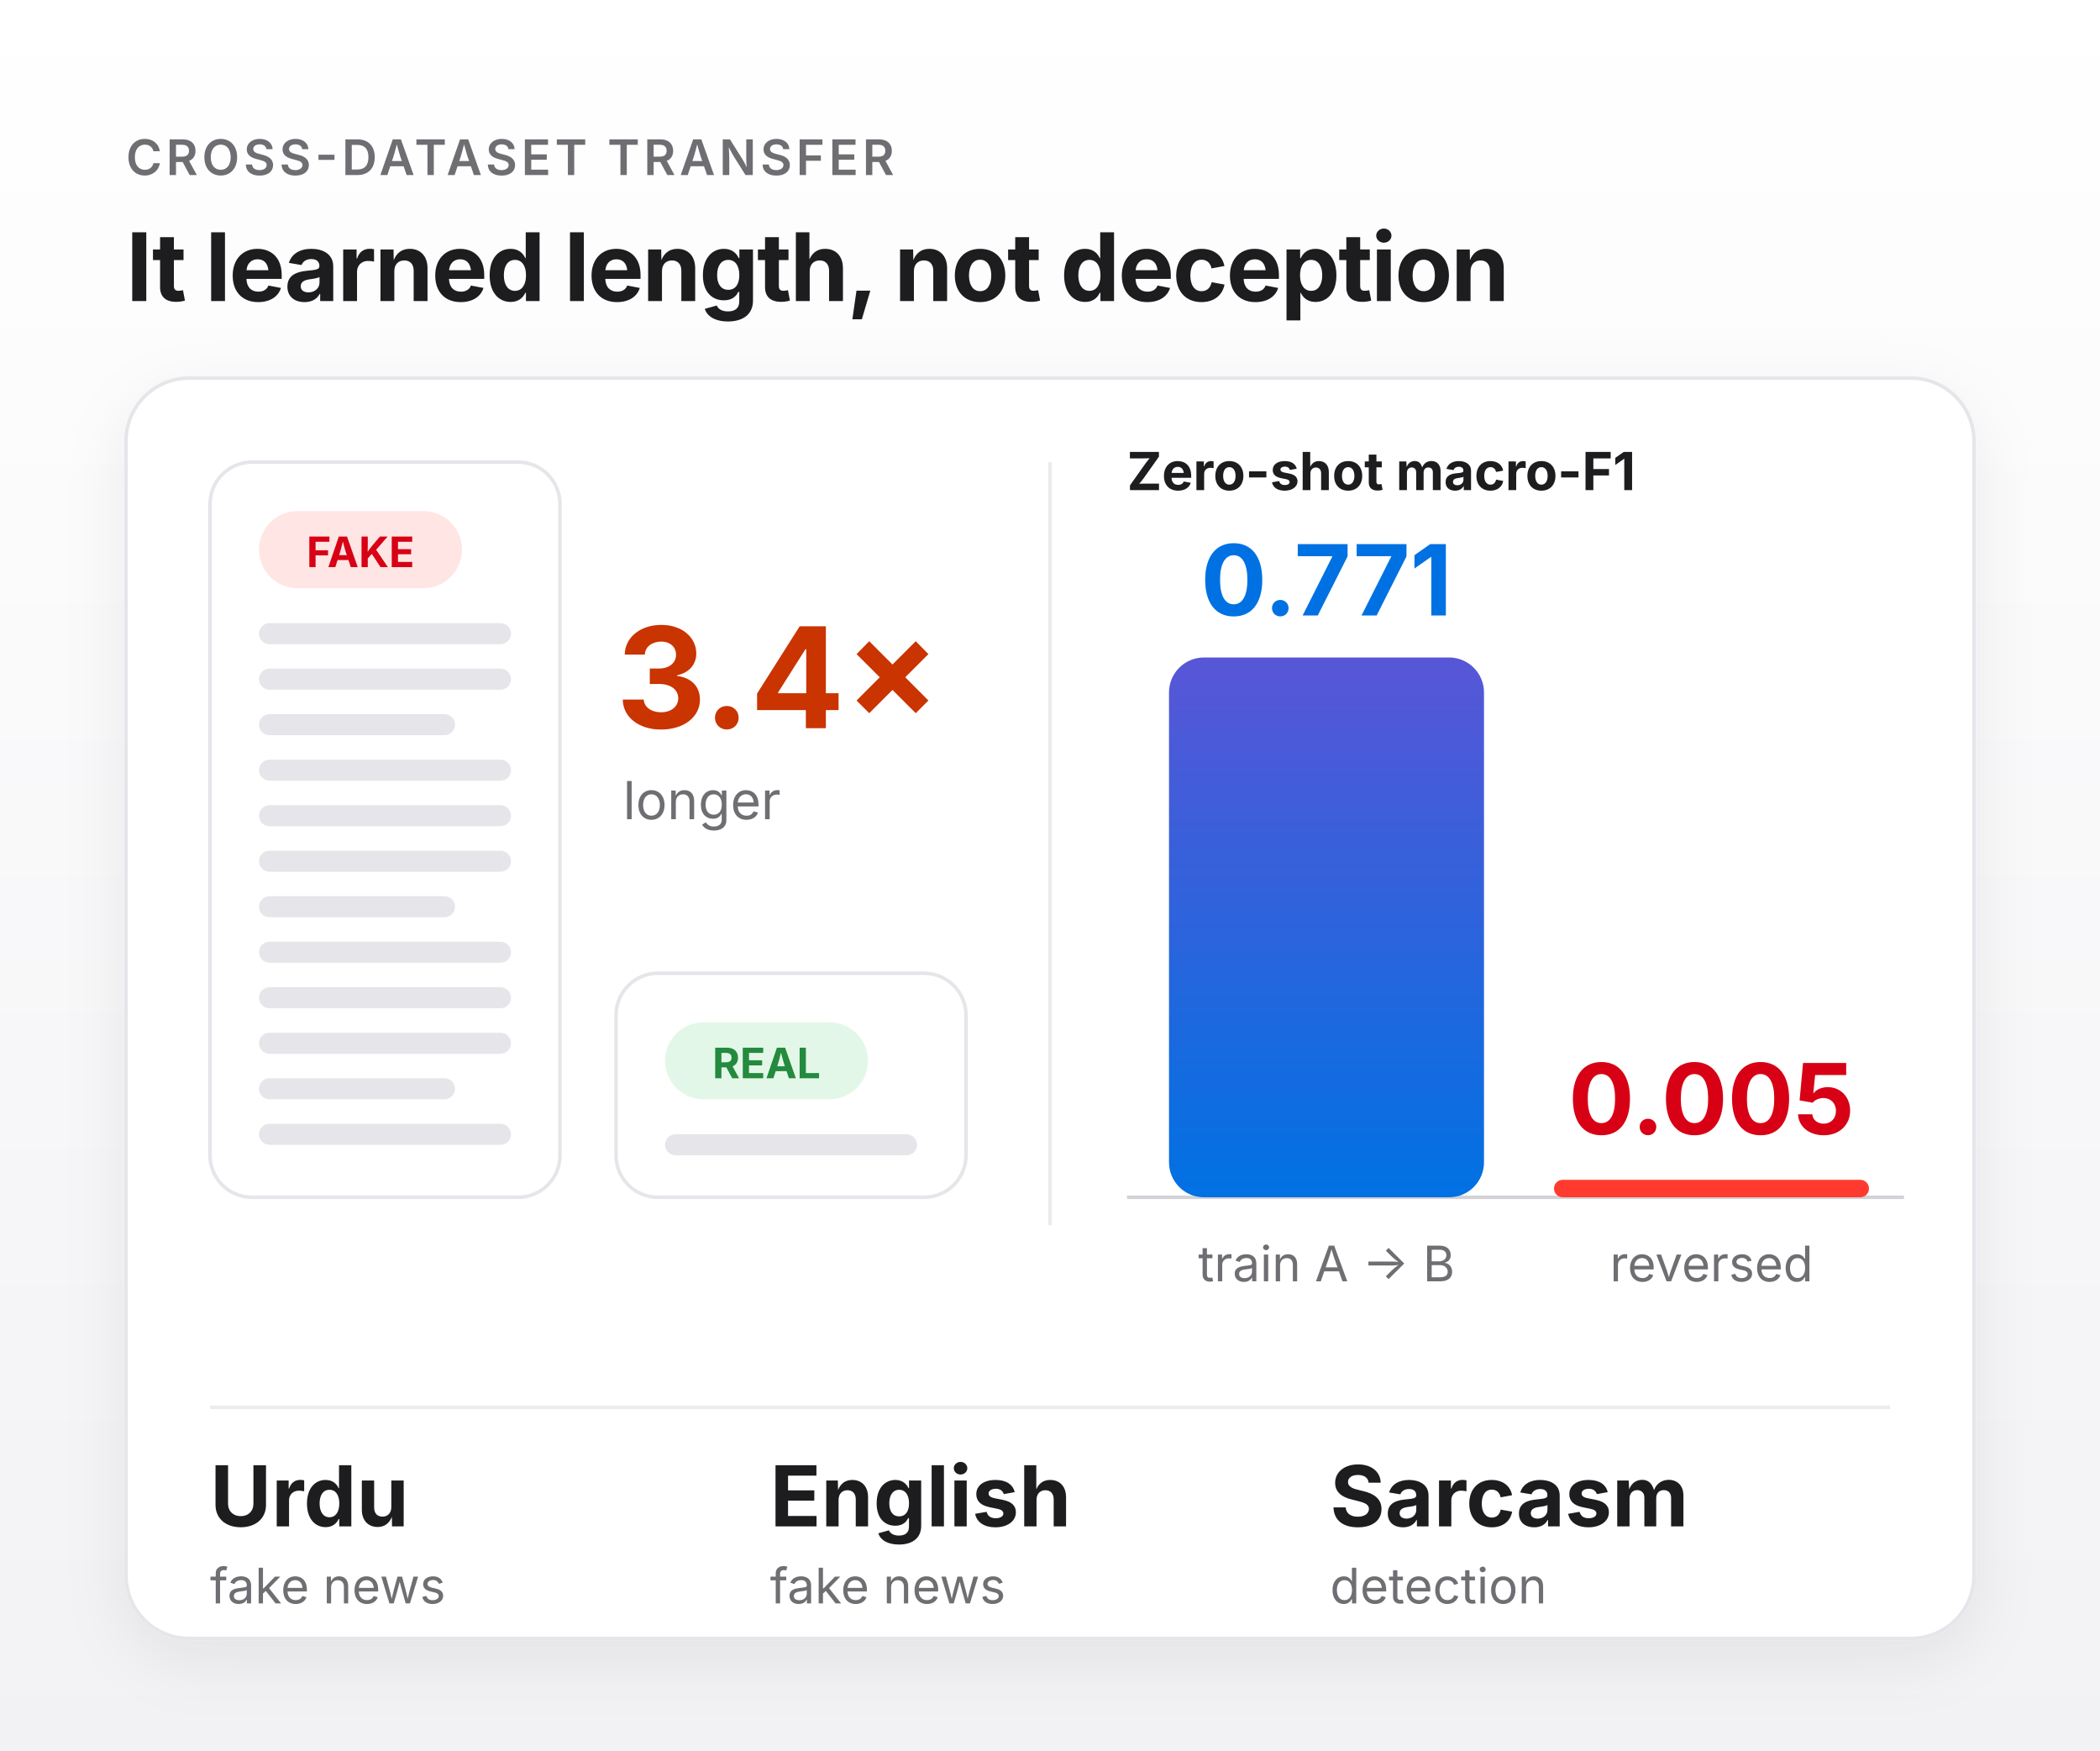
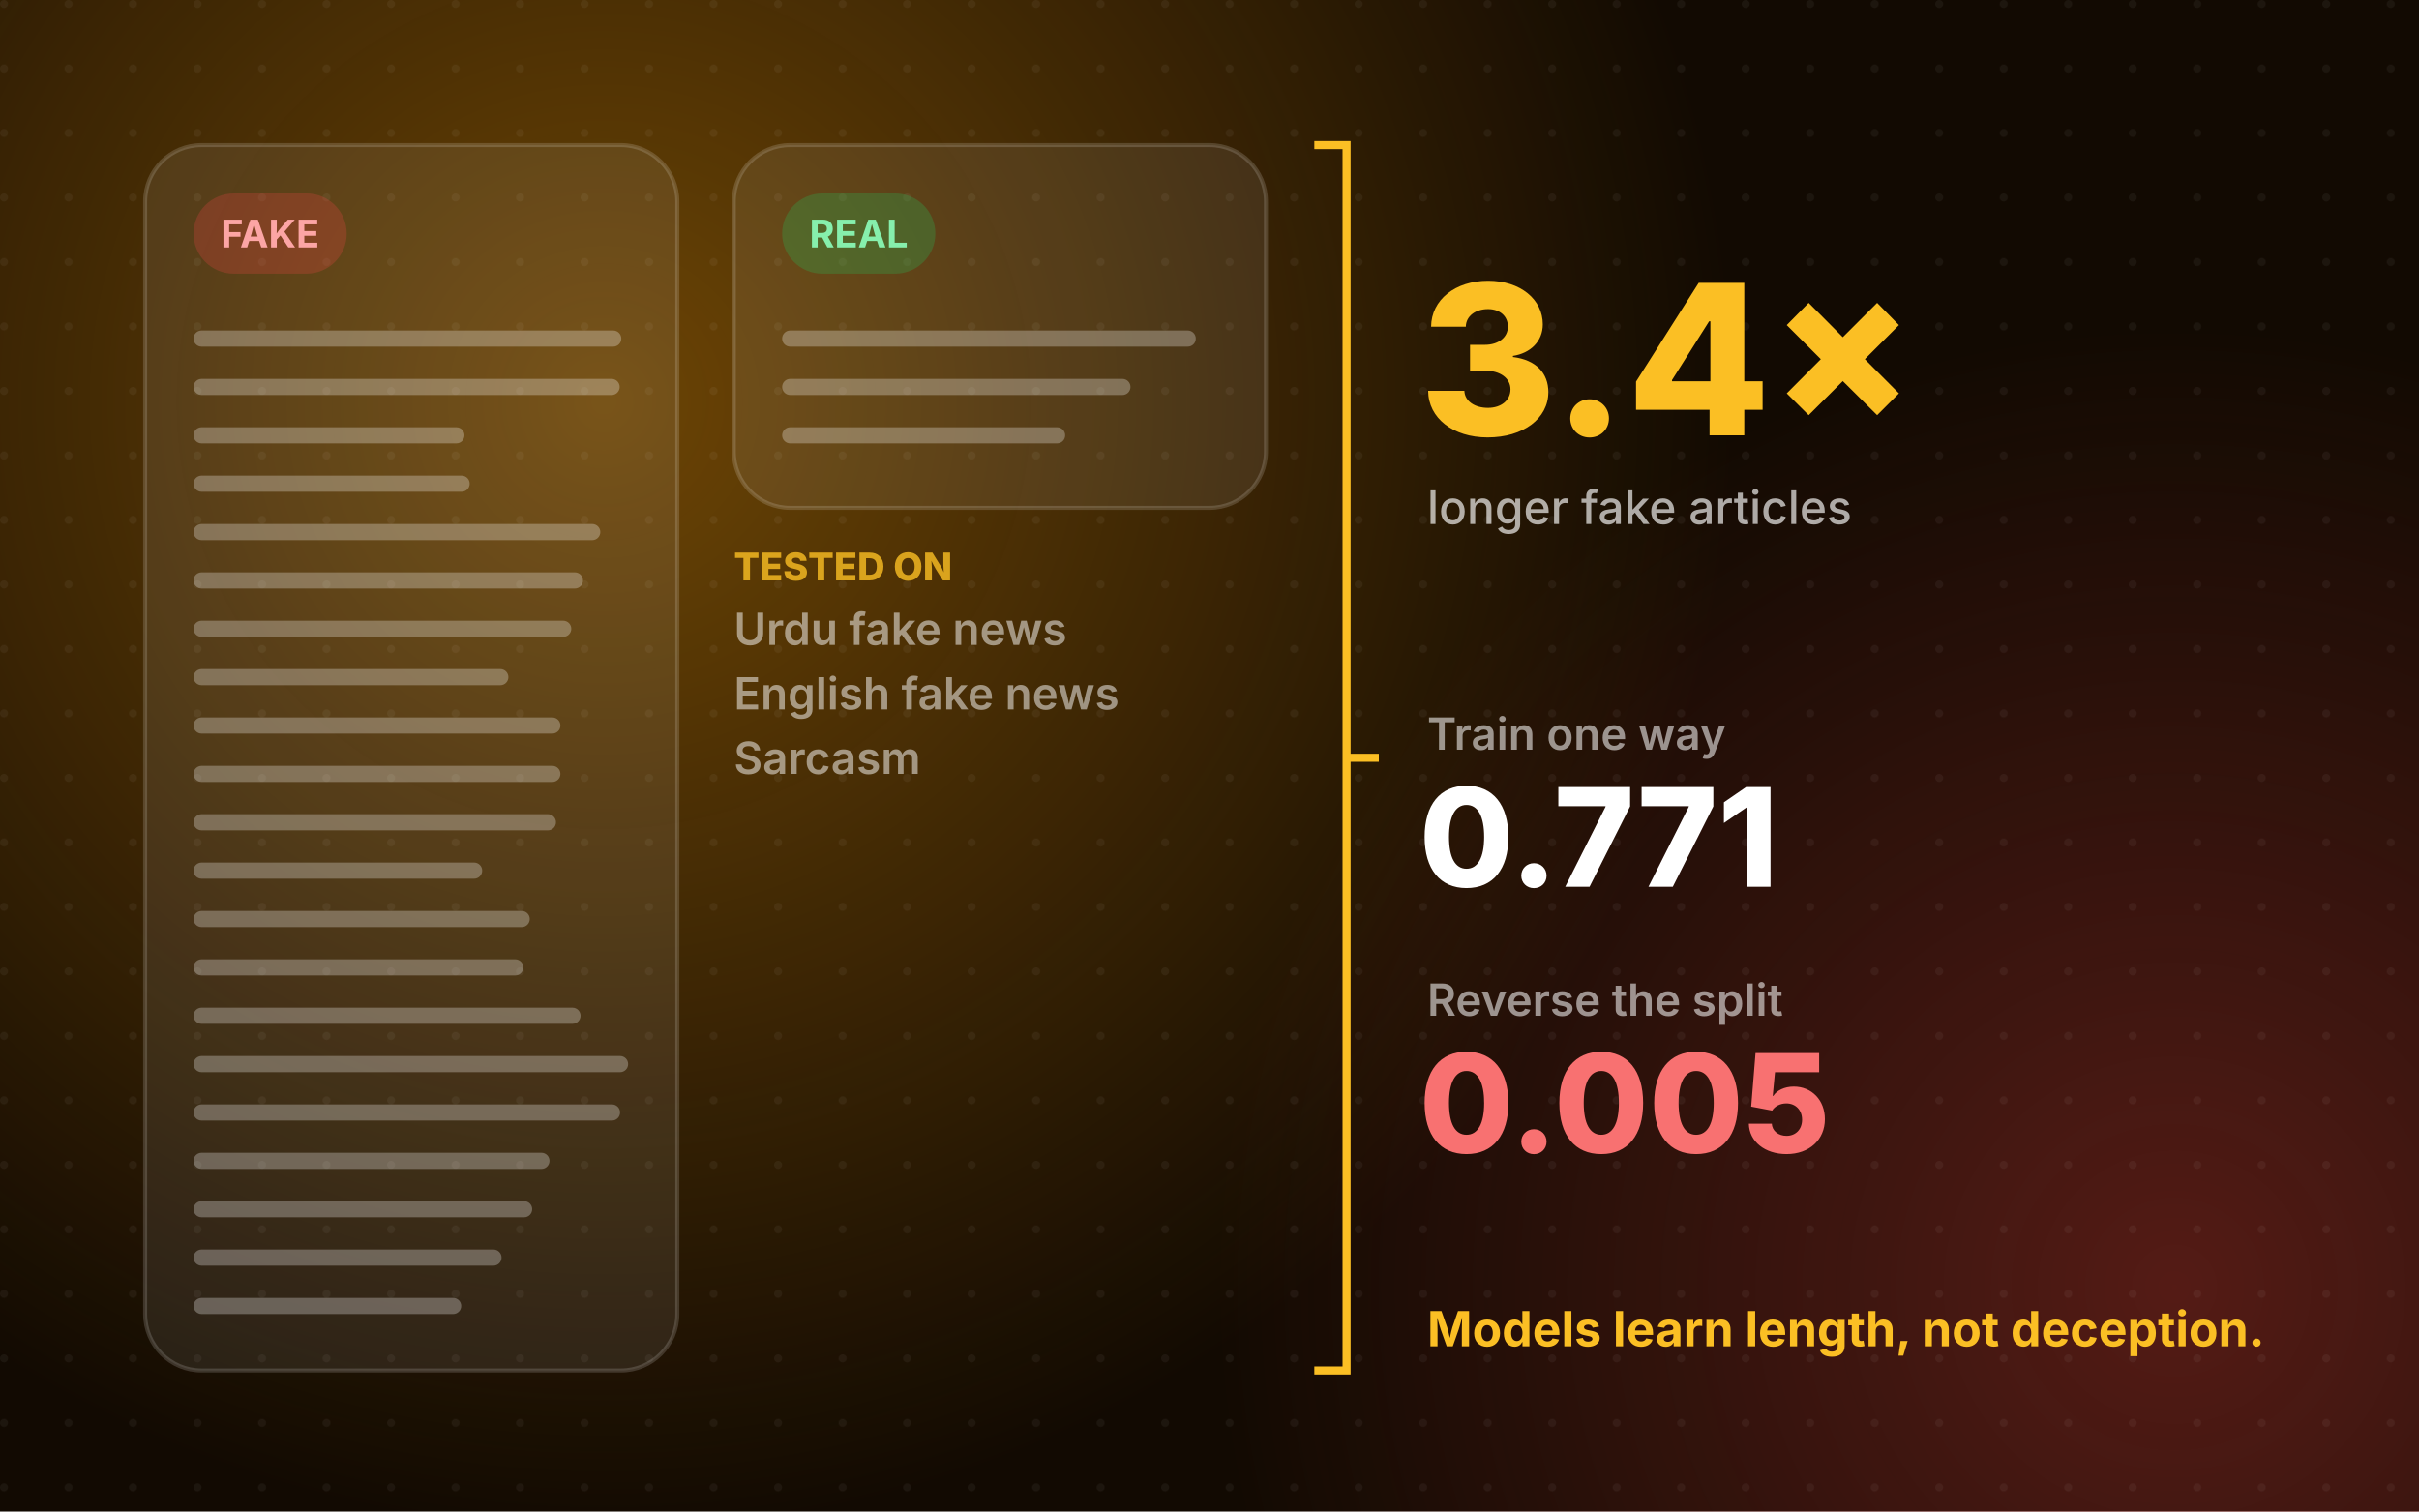
- <svg xmlns="http://www.w3.org/2000/svg" viewBox="0 0 600 500" role="img" aria-labelledby="t d">
+ <svg xmlns="http://www.w3.org/2000/svg" viewBox="0 0 600 375" role="img" aria-labelledby="t d" font-family="Inter,'Segoe UI',-apple-system,Helvetica,Arial,sans-serif">
  <defs>
-     <linearGradient id="bg" x1="0" y1="0" x2="0" y2="1">
-       <stop offset="0" stop-color="#ffffff" />
-       <stop offset="1" stop-color="#f2f2f5" />
-     </linearGradient>
-     <linearGradient id="accent" x1="0" y1="0" x2="1" y2="0">
-       <stop offset="0" stop-color="#0071e3" />
-       <stop offset="1" stop-color="#5856d6" />
-     </linearGradient>
-     <linearGradient id="accentV" x1="0" y1="1" x2="0" y2="0">
-       <stop offset="0" stop-color="#0071e3" />
-       <stop offset="1" stop-color="#5856d6" />
-     </linearGradient>
-     <linearGradient id="sun" x1="0" y1="0" x2="1" y2="1">
-       <stop offset="0" stop-color="#ff9500" />
-       <stop offset="1" stop-color="#ff2d55" />
-     </linearGradient>
-     <linearGradient id="fresh" x1="0" y1="0" x2="1" y2="1">
-       <stop offset="0" stop-color="#34c759" />
-       <stop offset="1" stop-color="#30b0c7" />
-     </linearGradient>
-     <filter id="sh" x="-10%" y="-10%" width="120%" height="130%">
-       <feDropShadow dx="0" dy="6" stdDeviation="9" flood-color="#000" flood-opacity="0.07" />
+     <radialGradient id="g0">
+       <stop offset="0" stop-color="#f59e0b" stop-opacity="0.4" />
+       <stop offset="1" stop-color="#f59e0b" stop-opacity="0" />
+     </radialGradient>
+     <radialGradient id="g1">
+       <stop offset="0" stop-color="#ef4444" stop-opacity="0.3" />
+       <stop offset="1" stop-color="#ef4444" stop-opacity="0" />
+     </radialGradient>
+     <pattern id="dots" width="16" height="16" patternUnits="userSpaceOnUse">
+       <circle cx="1" cy="1" r="1" fill="#fff" fill-opacity="0.05" />
+     </pattern>
+     <filter id="glow" x="-50%" y="-50%" width="200%" height="200%">
+       <feGaussianBlur stdDeviation="4" result="b" />
+       <feMerge>
+         <feMergeNode in="b" />
+         <feMergeNode in="SourceGraphic" />
+       </feMerge>
    </filter>
-     <marker id="arr" viewBox="0 0 10 10" refX="8" refY="5" markerWidth="7" markerHeight="7" orient="auto">
-       <path d="M0 1 L9 5 L0 9 z" fill="#a1a1a6" />
-     </marker>
+     <filter id="sh" x="-20%" y="-20%" width="140%" height="160%">
+       <feDropShadow dx="0" dy="14" stdDeviation="16" flood-color="#000" flood-opacity="0.45" />
+     </filter>
  </defs>
-   <style>
-   text { font-family: -apple-system, BlinkMacSystemFont, 'SF Pro Display', 'Segoe UI', Inter, Helvetica, Arial, sans-serif; fill: #1d1d1f; }
-   .k { font-size: 14px; font-weight: 600; letter-spacing: .08em; fill: #6e6e73; }
-   .h { font-size: 27px; font-weight: 700; letter-spacing: -.02em; }
-   .s { font-size: 15px; fill: #6e6e73; }
-   .b { font-weight: 700; }
-   .ur { font-family: 'Noto Nastaliq Urdu', 'Jameel Noori Nastaleeq', 'Segoe UI', Tahoma, serif; }
- </style>
-   <rect width="600" height="500" fill="url(#bg)" />
-   <text x="36" y="50" class="k">CROSS-DATASET TRANSFER</text>
-   <text x="36" y="86" class="h">It learned length, not deception</text>
-   <rect x="36" y="108" width="528" height="360" rx="18" fill="#ffffff" stroke="#e5e5ea" filter="url(#sh)" />
-   <rect x="60" y="132" width="100" height="210" rx="12" fill="#fff" stroke="#e5e5ea" />
-   <rect x="74" y="146" width="58" height="22" rx="11" fill="#ffe5e3" />
-   <text x="103" y="162" font-size="12" font-weight="700" text-anchor="middle" style="fill:#d70015">FAKE</text>
-   <rect x="74" y="178" width="72" height="6" rx="3" fill="#e5e5ea" />
-   <rect x="74" y="191" width="72" height="6" rx="3" fill="#e5e5ea" />
-   <rect x="74" y="204" width="56" height="6" rx="3" fill="#e5e5ea" />
-   <rect x="74" y="217" width="72" height="6" rx="3" fill="#e5e5ea" />
-   <rect x="74" y="230" width="72" height="6" rx="3" fill="#e5e5ea" />
-   <rect x="74" y="243" width="72" height="6" rx="3" fill="#e5e5ea" />
-   <rect x="74" y="256" width="56" height="6" rx="3" fill="#e5e5ea" />
-   <rect x="74" y="269" width="72" height="6" rx="3" fill="#e5e5ea" />
-   <rect x="74" y="282" width="72" height="6" rx="3" fill="#e5e5ea" />
-   <rect x="74" y="295" width="72" height="6" rx="3" fill="#e5e5ea" />
-   <rect x="74" y="308" width="56" height="6" rx="3" fill="#e5e5ea" />
-   <rect x="74" y="321" width="72" height="6" rx="3" fill="#e5e5ea" />
-   <rect x="176" y="278" width="100" height="64" rx="12" fill="#fff" stroke="#e5e5ea" />
-   <rect x="190" y="292" width="58" height="22" rx="11" fill="#e3f7e8" />
-   <text x="219" y="308" font-size="12" font-weight="700" text-anchor="middle" style="fill:#248a3d">REAL</text>
-   <rect x="190" y="324" width="72" height="6" rx="3" fill="#e5e5ea" />
-   <text x="176" y="208" font-size="40" font-weight="700" text-anchor="start" style="fill:#c93400">3.4×</text>
-   <text x="178" y="234" font-size="15" font-weight="400" text-anchor="start" style="fill:#6e6e73">longer</text>
-   <line x1="300" x2="300" y1="132" y2="350" stroke="#ececf0" />
-   <text x="322" y="140" font-size="15" font-weight="700" text-anchor="start" style="fill:#1d1d1f">Zero-shot macro-F1</text>
-   <line x1="322" x2="544" y1="342" y2="342" stroke="#d2d2d7" />
-   <rect x="334" y="187.8" width="90" height="154.2" rx="10" fill="url(#accentV)" />
-   <text x="379" y="175.8" font-size="28" font-weight="700" text-anchor="middle" style="fill:#0071e3">0.771</text>
-   <rect x="444" y="337" width="90" height="5" rx="2.5" fill="#ff3b30" />
-   <text x="489" y="324" font-size="28" font-weight="700" text-anchor="middle" style="fill:#d70015">0.005</text>
-   <text x="379" y="366" font-size="14" font-weight="400" text-anchor="middle" style="fill:#6e6e73">train A → B</text>
-   <text x="489" y="366" font-size="14" font-weight="400" text-anchor="middle" style="fill:#6e6e73">reversed</text>
-   <line x1="60" x2="540" y1="402" y2="402" stroke="#ececf0" />
-   <text x="60.0" y="436" font-size="24" font-weight="700" text-anchor="start" style="fill:#1d1d1f">Urdu</text>
-   <text x="60.0" y="458" font-size="14" font-weight="400" text-anchor="start" style="fill:#6e6e73">fake news</text>
-   <text x="220.0" y="436" font-size="24" font-weight="700" text-anchor="start" style="fill:#1d1d1f">English</text>
-   <text x="220.0" y="458" font-size="14" font-weight="400" text-anchor="start" style="fill:#6e6e73">fake news</text>
-   <text x="380.0" y="436" font-size="24" font-weight="700" text-anchor="start" style="fill:#1d1d1f">Sarcasm</text>
-   <text x="380.0" y="458" font-size="14" font-weight="400" text-anchor="start" style="fill:#6e6e73">detection</text>
+   <rect x="0.0" y="0.0" width="600.0" height="375.0" rx="0" fill="#120a02" />
+   <circle cx="150" cy="100" r="280" fill="url(#g0)" />
+   <circle cx="540" cy="320" r="240" fill="url(#g1)" />
+   <rect width="600" height="375" fill="url(#dots)" />
+   <rect x="36.0" y="36.0" width="132.0" height="304.0" rx="14" fill="#fff" fill-opacity="0.08" stroke="#fff" stroke-opacity="0.16" />
+   <rect x="48.0" y="48.0" width="38.0" height="19.9" rx="9.975" fill="#ef4444" fill-opacity="0.25" />
+   <text x="67.0" y="61.4" font-size="9.5" font-weight="700" fill="#fca5a5" text-anchor="middle">FAKE</text>
+   <rect x="48.0" y="82.0" width="106.1" height="4.0" rx="2" fill="#fff" fill-opacity="0.28" />
+   <rect x="48.0" y="94.0" width="105.7" height="4.0" rx="2" fill="#fff" fill-opacity="0.28" />
+   <rect x="48.0" y="106.0" width="67.2" height="4.0" rx="2" fill="#fff" fill-opacity="0.28" />
+   <rect x="48.0" y="118.0" width="68.5" height="4.0" rx="2" fill="#fff" fill-opacity="0.28" />
+   <rect x="48.0" y="130.0" width="100.9" height="4.0" rx="2" fill="#fff" fill-opacity="0.28" />
+   <rect x="48.0" y="142.0" width="96.6" height="4.0" rx="2" fill="#fff" fill-opacity="0.28" />
+   <rect x="48.0" y="154.0" width="93.7" height="4.0" rx="2" fill="#fff" fill-opacity="0.28" />
+   <rect x="48.0" y="166.0" width="78.1" height="4.0" rx="2" fill="#fff" fill-opacity="0.28" />
+   <rect x="48.0" y="178.0" width="91.0" height="4.0" rx="2" fill="#fff" fill-opacity="0.28" />
+   <rect x="48.0" y="190.0" width="91.0" height="4.0" rx="2" fill="#fff" fill-opacity="0.28" />
+   <rect x="48.0" y="202.0" width="89.9" height="4.0" rx="2" fill="#fff" fill-opacity="0.28" />
+   <rect x="48.0" y="214.0" width="71.6" height="4.0" rx="2" fill="#fff" fill-opacity="0.28" />
+   <rect x="48.0" y="226.0" width="83.4" height="4.0" rx="2" fill="#fff" fill-opacity="0.28" />
+   <rect x="48.0" y="238.0" width="81.8" height="4.0" rx="2" fill="#fff" fill-opacity="0.28" />
+   <rect x="48.0" y="250.0" width="96.0" height="4.0" rx="2" fill="#fff" fill-opacity="0.28" />
+   <rect x="48.0" y="262.0" width="107.8" height="4.0" rx="2" fill="#fff" fill-opacity="0.28" />
+   <rect x="48.0" y="274.0" width="105.8" height="4.0" rx="2" fill="#fff" fill-opacity="0.28" />
+   <rect x="48.0" y="286.0" width="88.3" height="4.0" rx="2" fill="#fff" fill-opacity="0.28" />
+   <rect x="48.0" y="298.0" width="84.0" height="4.0" rx="2" fill="#fff" fill-opacity="0.28" />
+   <rect x="48.0" y="310.0" width="76.4" height="4.0" rx="2" fill="#fff" fill-opacity="0.28" />
+   <rect x="48.0" y="322.0" width="66.4" height="4.0" rx="2" fill="#fff" fill-opacity="0.28" />
+   <rect x="182.0" y="36.0" width="132.0" height="90.0" rx="14" fill="#fff" fill-opacity="0.08" stroke="#fff" stroke-opacity="0.16" />
+   <rect x="194.0" y="48.0" width="38.0" height="19.9" rx="9.975" fill="#22c55e" fill-opacity="0.25" />
+   <text x="213.0" y="61.4" font-size="9.5" font-weight="700" fill="#86efac" text-anchor="middle">REAL</text>
+   <rect x="194.0" y="82.0" width="102.6" height="4.0" rx="2" fill="#fff" fill-opacity="0.28" />
+   <rect x="194.0" y="94.0" width="86.4" height="4.0" rx="2" fill="#fff" fill-opacity="0.28" />
+   <rect x="194.0" y="106.0" width="70.2" height="4.0" rx="2" fill="#fff" fill-opacity="0.28" />
+   <path d="M326 36 h8 v304 h-8 M334 188 h8" fill="none" stroke="#fbbf24" stroke-width="2" />
+   <text x="352.0" y="108.0" font-size="52" font-weight="800" fill="#fbbf24" text-anchor="start">3.4×</text>
+   <text x="354.0" y="130.0" font-size="11.5" font-weight="500" fill="#fff" fill-opacity="0.65" text-anchor="start">longer fake articles</text>
+   <text x="354.0" y="186.0" font-size="11" font-weight="600" fill="#fff" fill-opacity="0.55" text-anchor="start">Train one way</text>
+   <text x="352.0" y="220.0" font-size="34" font-weight="800" fill="#fff" text-anchor="start">0.771</text>
+   <text x="354.0" y="252.0" font-size="11" font-weight="600" fill="#fff" fill-opacity="0.55" text-anchor="start">Reverse the split</text>
+   <text x="352.0" y="286.0" font-size="34" font-weight="800" fill="#f87171" text-anchor="start">0.005</text>
+   <text x="354.0" y="334.0" font-size="12" font-weight="700" fill="#fbbf24" text-anchor="start">Models learn length, not deception.</text>
+   <text x="182.0" y="144.0" font-size="9.5" font-weight="800" fill="#fbbf24" fill-opacity="0.8" text-anchor="start">TESTED ON</text>
+   <text x="182.0" y="160.0" font-size="11" font-weight="600" fill="#fff" fill-opacity="0.5" text-anchor="start">Urdu fake news</text>
+   <text x="182.0" y="176.0" font-size="11" font-weight="600" fill="#fff" fill-opacity="0.5" text-anchor="start">English fake news</text>
+   <text x="182.0" y="192.0" font-size="11" font-weight="600" fill="#fff" fill-opacity="0.5" text-anchor="start">Sarcasm</text>
</svg>
